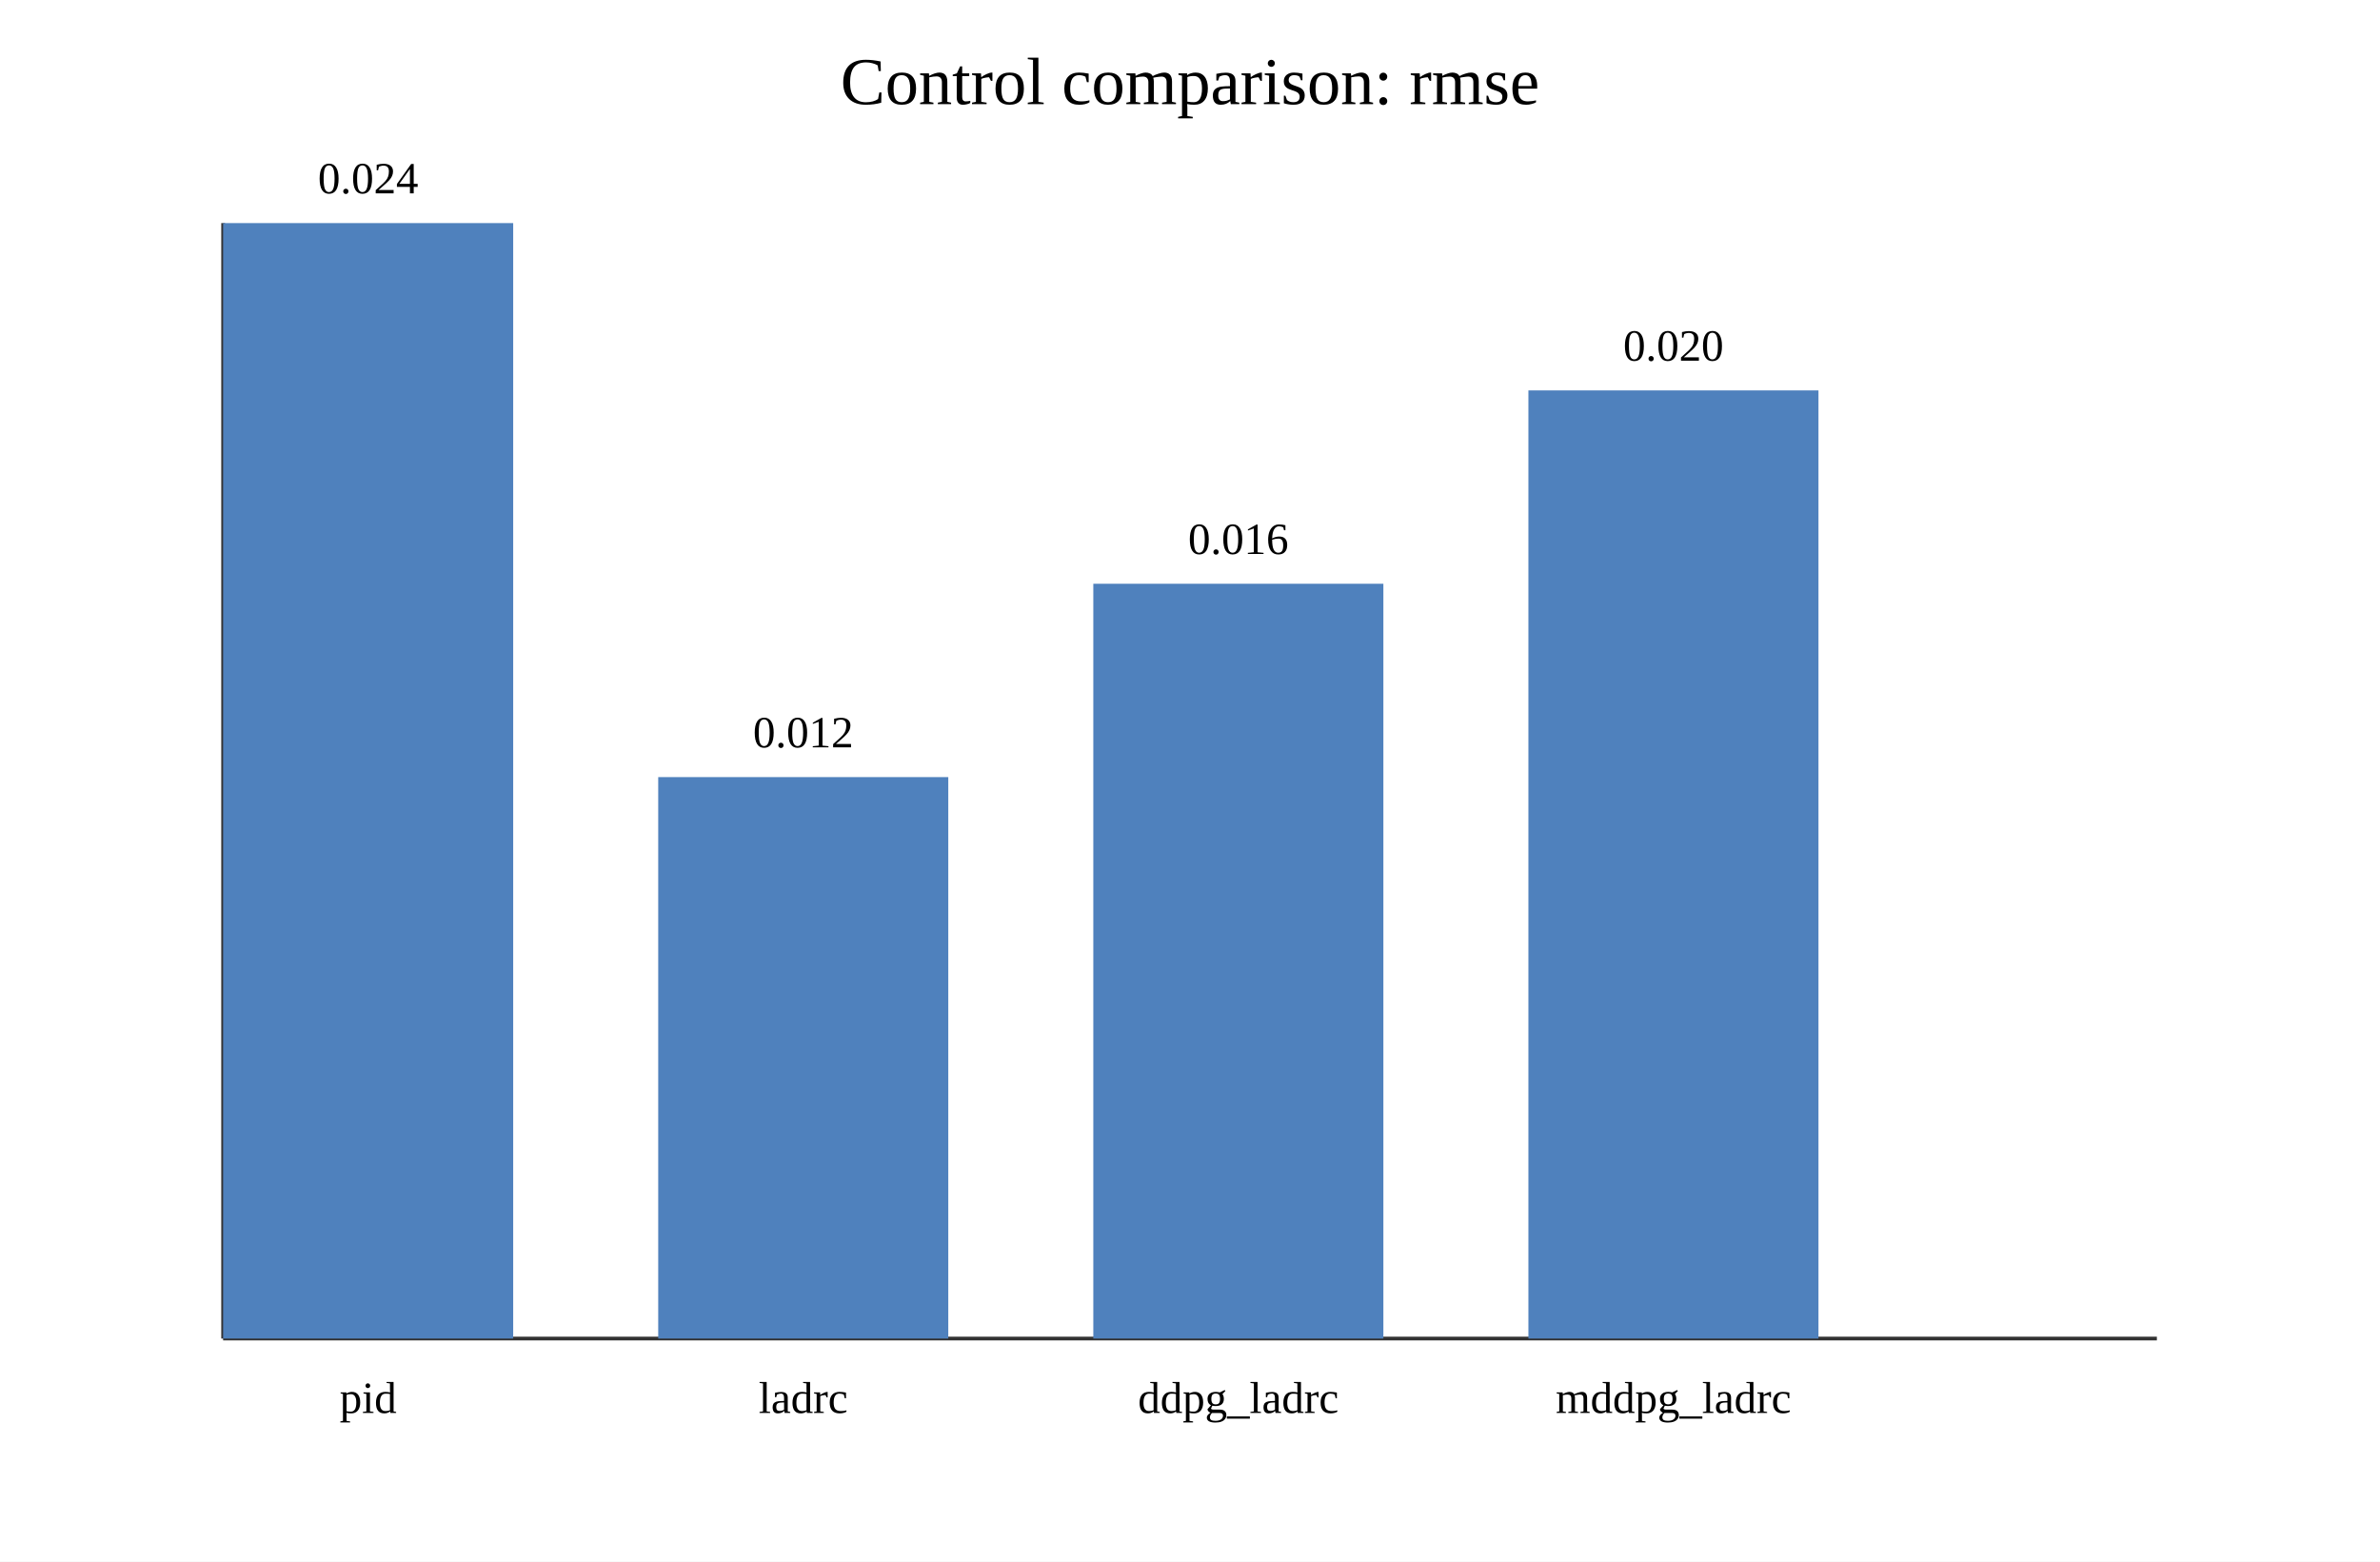
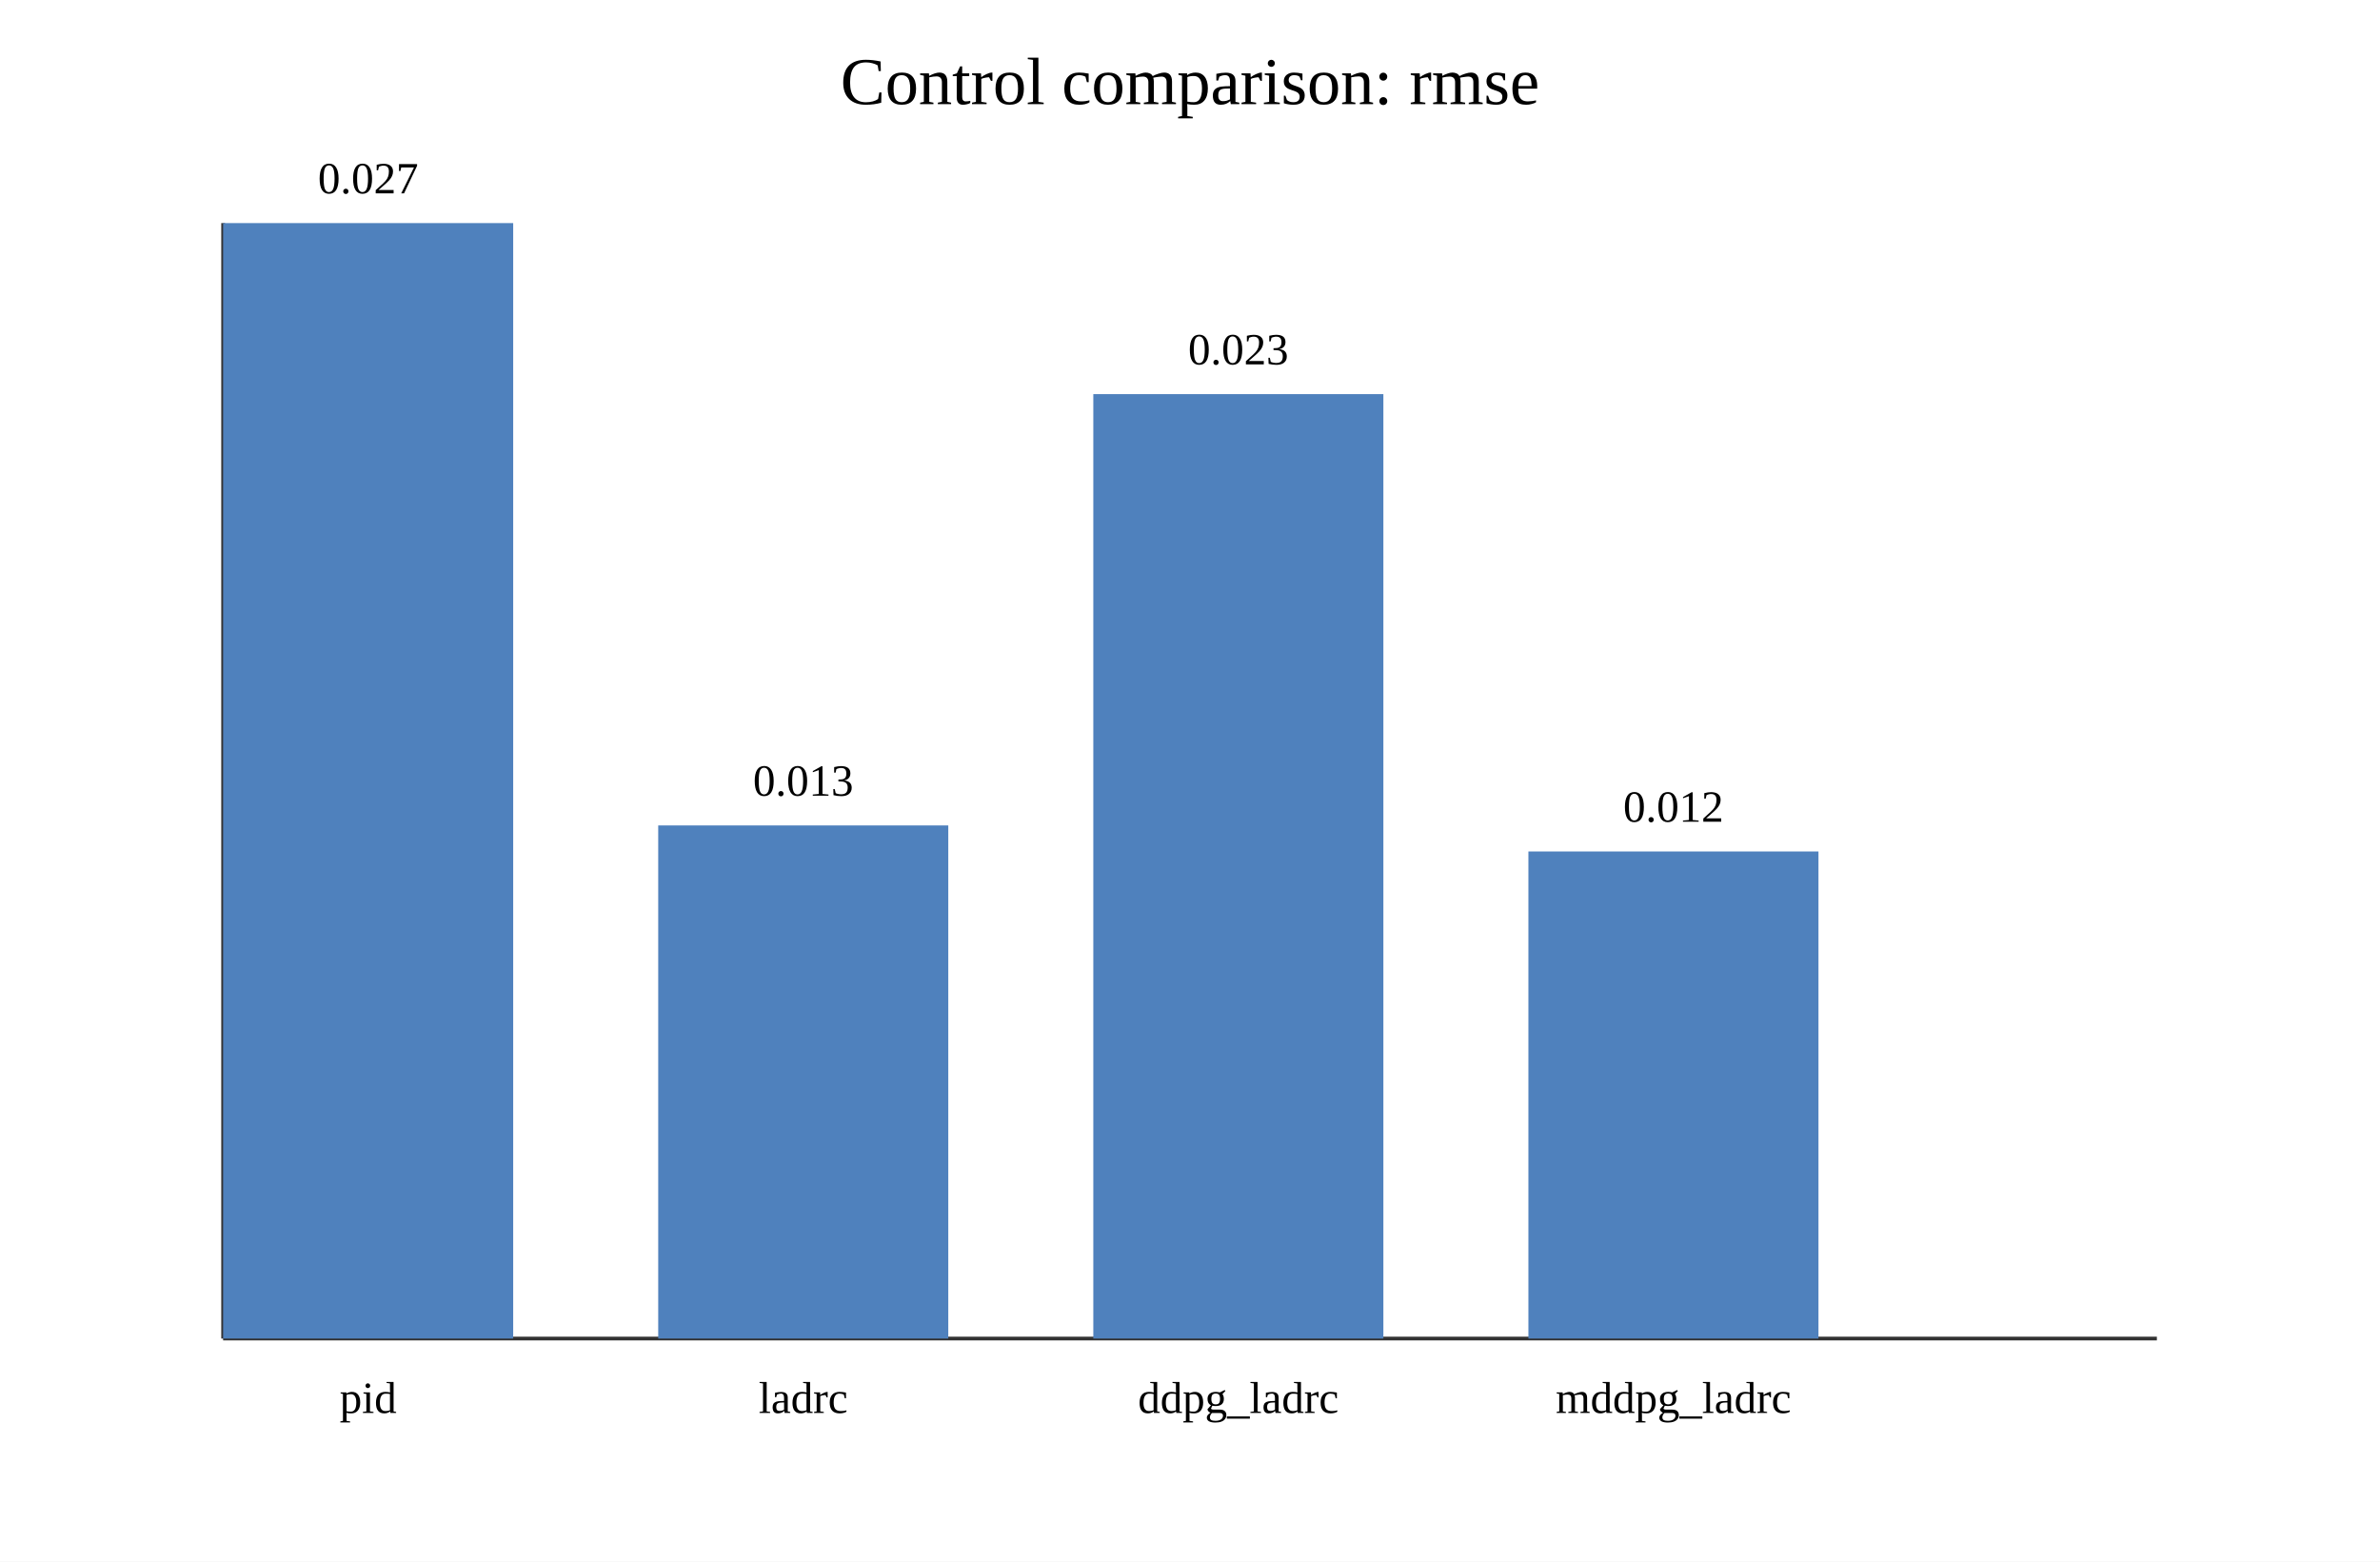
<svg xmlns="http://www.w3.org/2000/svg" width="640" height="420">
  <rect width="100%" height="100%" fill="white" />
  <line x1="60" y1="360" x2="580" y2="360" stroke="#333" />
  <line x1="60" y1="60" x2="60" y2="360" stroke="#333" />
  <rect x="60" y="60" width="78" height="300" fill="#4f81bd" />
-   <rect x="177" y="209" width="78" height="151" fill="#4f81bd" />
-   <rect x="294" y="157" width="78" height="203" fill="#4f81bd" />
-   <rect x="411" y="105" width="78" height="255" fill="#4f81bd" />
+   <rect x="177" y="222" width="78" height="138" fill="#4f81bd" />
+   <rect x="294" y="106" width="78" height="254" fill="#4f81bd" />
+   <rect x="411" y="229" width="78" height="131" fill="#4f81bd" />
  <text x="320.0" y="28" text-anchor="middle" font-size="18">Control comparison: rmse</text>
  <text x="99.0" y="380" text-anchor="middle" font-size="12">pid</text>
-   <text x="99.0" y="52" text-anchor="middle" font-size="12">0.024</text>
+   <text x="99.0" y="52" text-anchor="middle" font-size="12">0.027</text>
  <text x="216.0" y="380" text-anchor="middle" font-size="12">ladrc</text>
-   <text x="216.0" y="201" text-anchor="middle" font-size="12">0.012</text>
+   <text x="216.0" y="214" text-anchor="middle" font-size="12">0.013</text>
  <text x="333.0" y="380" text-anchor="middle" font-size="12">ddpg_ladrc</text>
-   <text x="333.0" y="149" text-anchor="middle" font-size="12">0.016</text>
+   <text x="333.0" y="98" text-anchor="middle" font-size="12">0.023</text>
  <text x="450.0" y="380" text-anchor="middle" font-size="12">mddpg_ladrc</text>
-   <text x="450.0" y="97" text-anchor="middle" font-size="12">0.020</text>
+   <text x="450.0" y="221" text-anchor="middle" font-size="12">0.012</text>
</svg>
